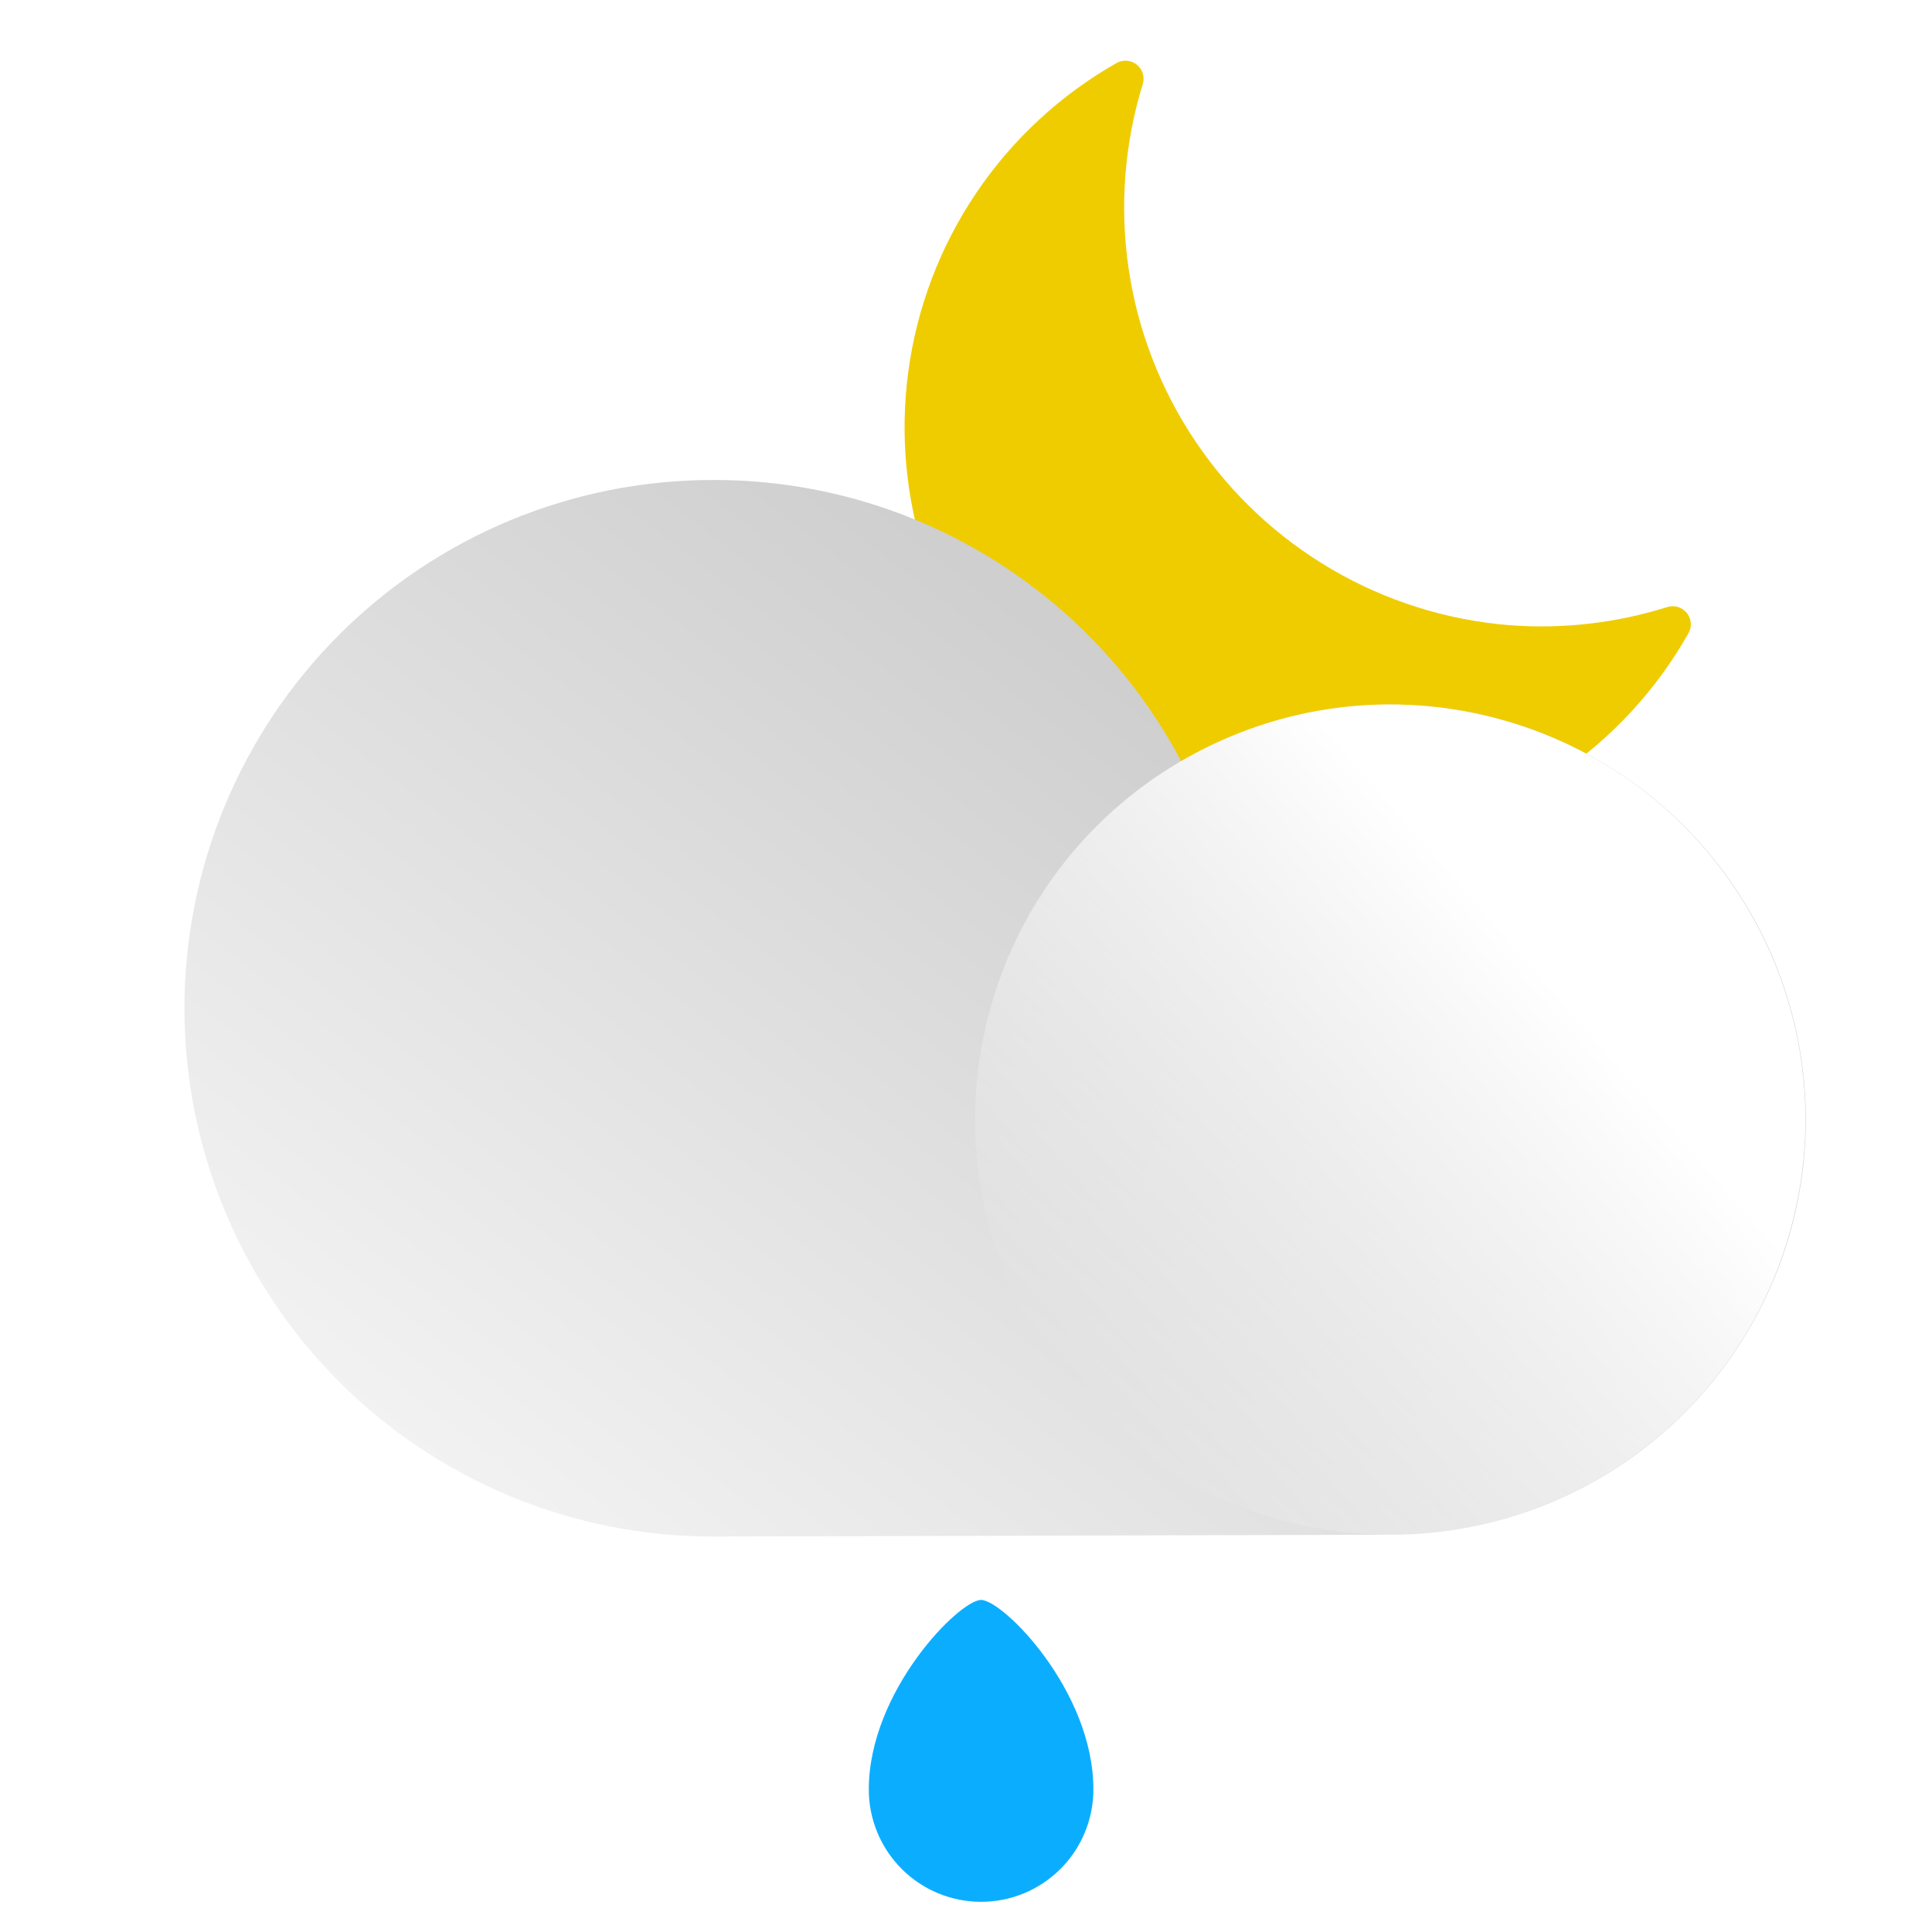
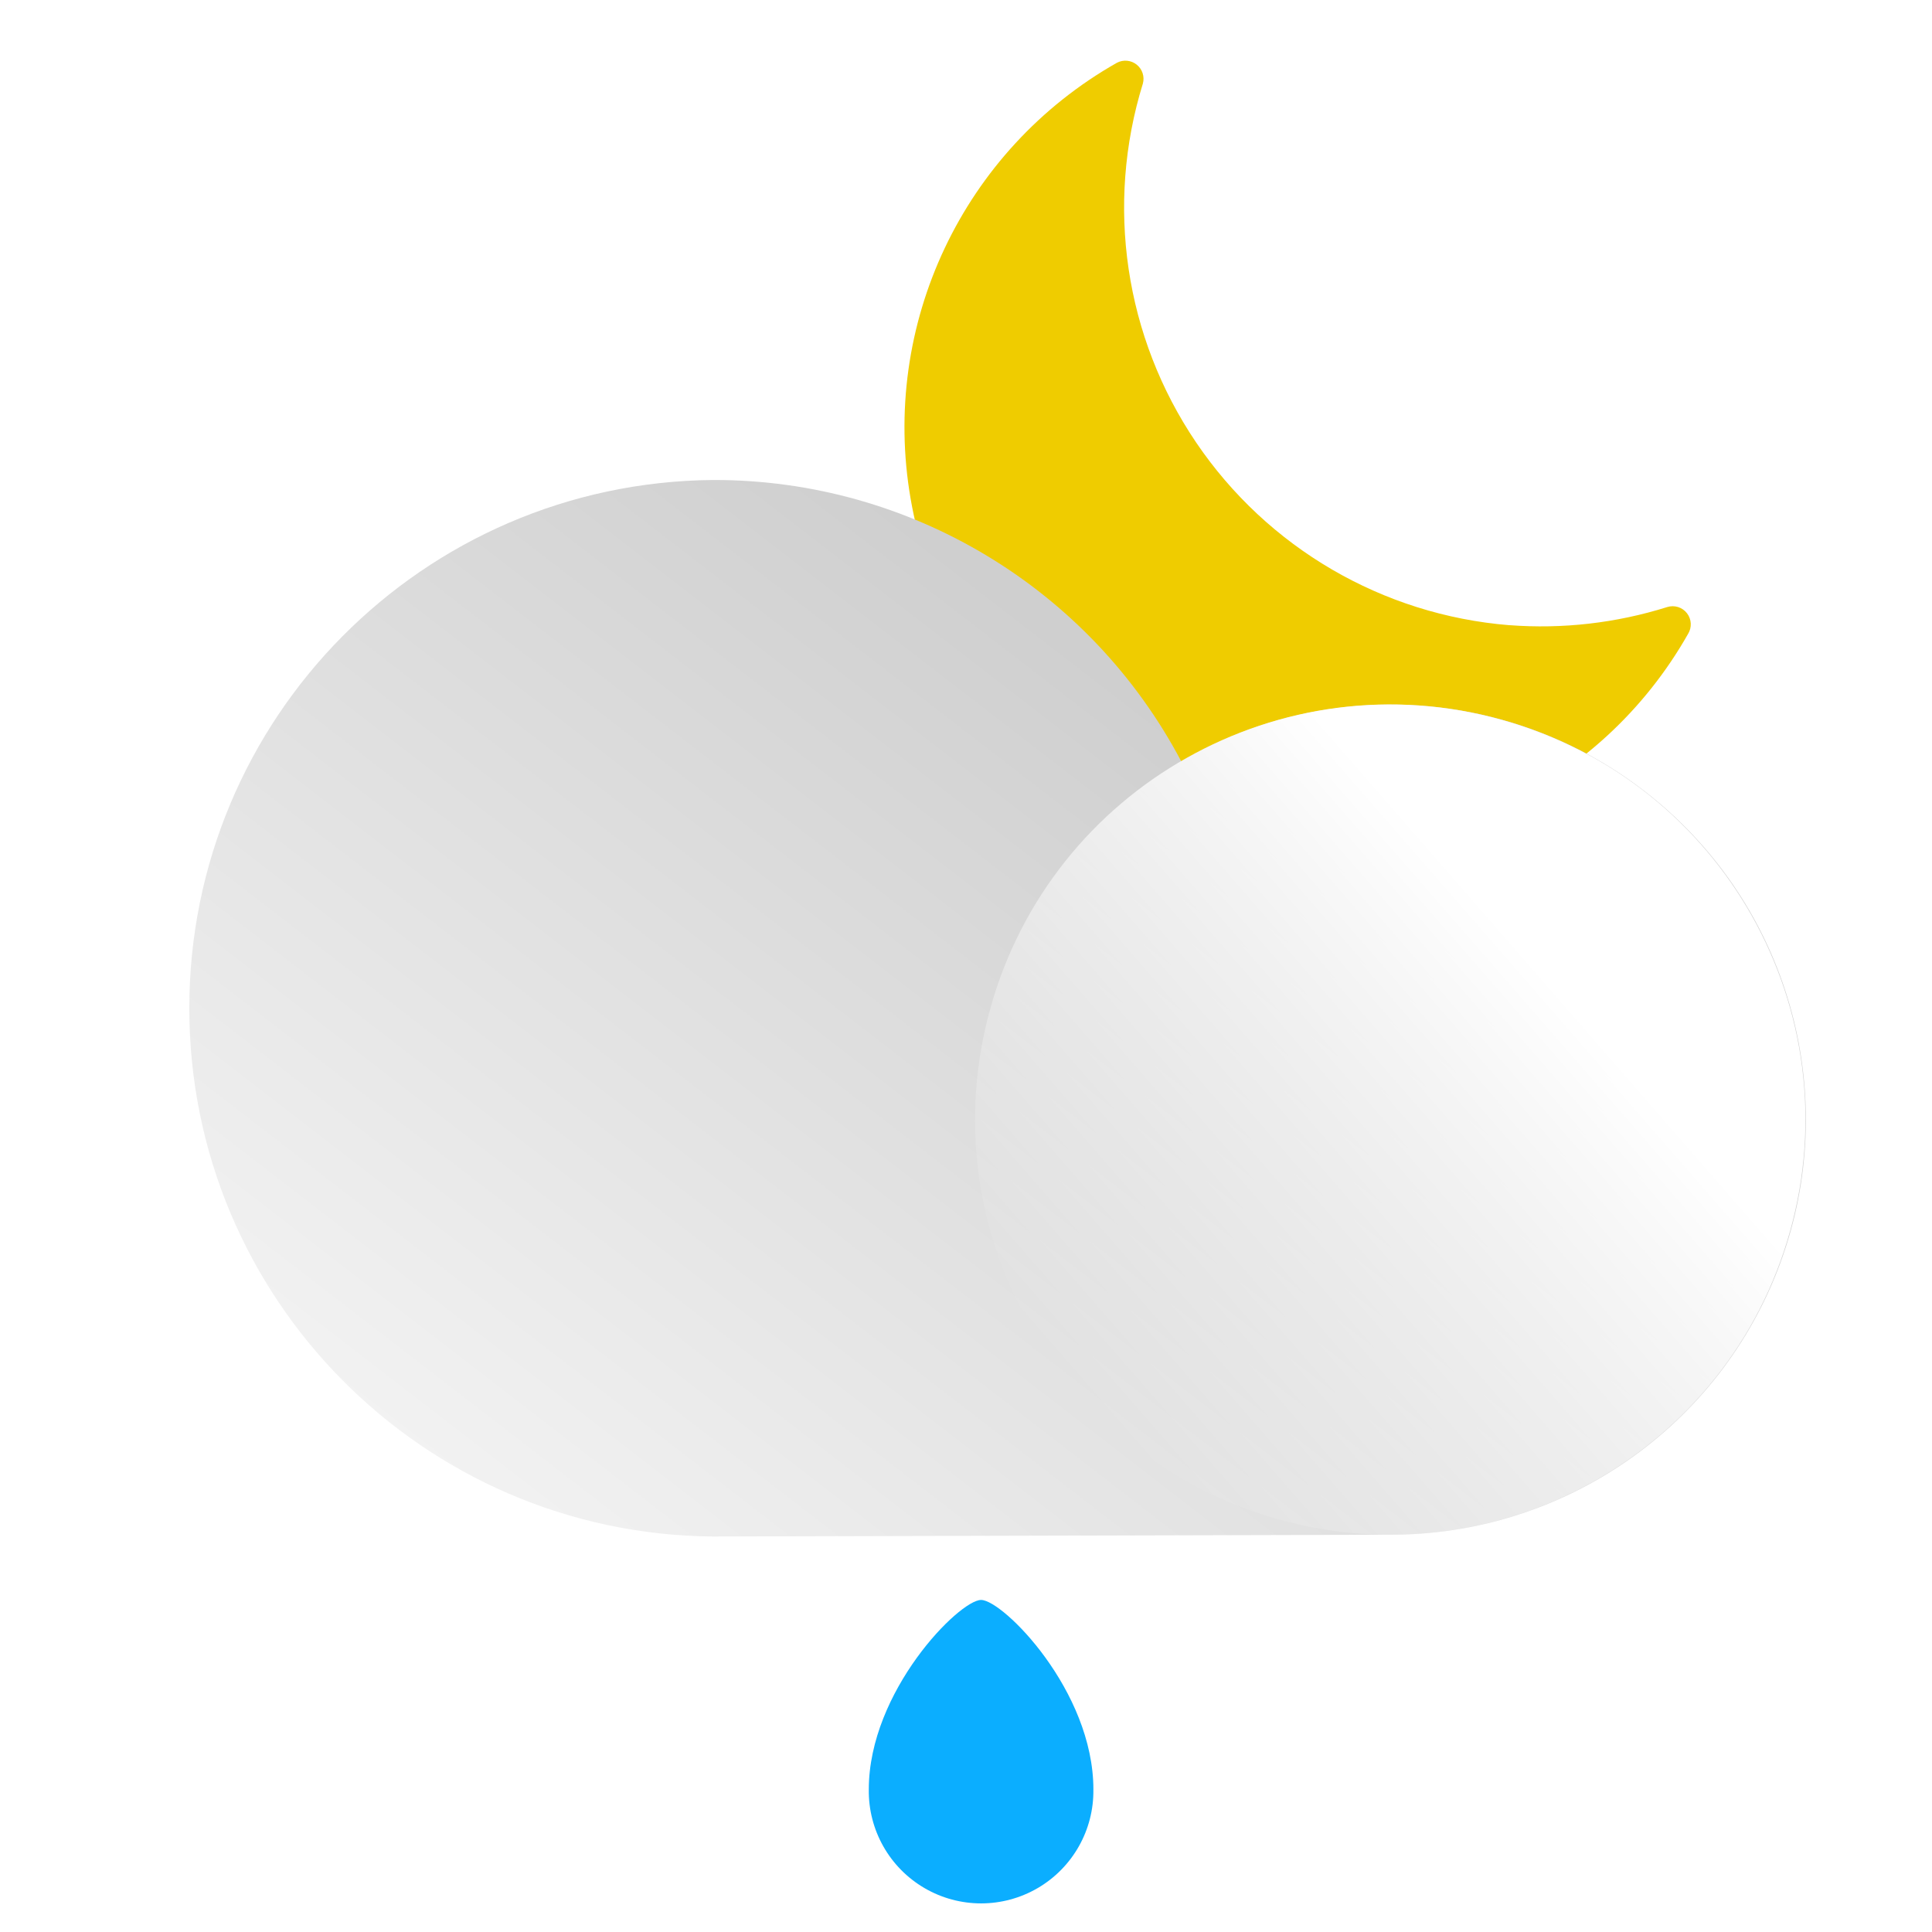
- <svg xmlns="http://www.w3.org/2000/svg" width="86" height="86" viewBox="0 0 86 86" fill="none">
-   <path d="M67.188 27.829C64.402 27.604 61.703 26.756 59.29 25.347C56.876 23.939 54.81 22.006 53.244 19.692C51.678 17.377 50.652 14.741 50.242 11.976C49.832 9.212 50.048 6.392 50.874 3.722C50.916 3.57 50.913 3.409 50.865 3.259C50.816 3.109 50.725 2.977 50.602 2.878C50.479 2.779 50.33 2.719 50.173 2.704C50.016 2.689 49.858 2.721 49.719 2.795C47.219 4.212 45.081 6.187 43.471 8.567C41.86 10.947 40.822 13.666 40.435 16.513C40.049 19.36 40.326 22.258 41.244 24.981C42.162 27.703 43.697 30.177 45.729 32.209C47.761 34.24 50.234 35.775 52.957 36.693C55.679 37.611 58.577 37.888 61.424 37.502C64.272 37.116 66.991 36.077 69.371 34.467C71.75 32.857 73.725 30.718 75.142 28.219C75.23 28.079 75.272 27.916 75.264 27.751C75.256 27.586 75.197 27.428 75.096 27.297C74.995 27.167 74.856 27.071 74.699 27.022C74.541 26.973 74.373 26.973 74.215 27.023C71.945 27.736 69.56 28.01 67.188 27.829Z" fill="#EFCC00" />
-   <path d="M31.793 21.366C36.07 21.364 40.266 22.53 43.929 24.737C47.592 26.944 50.583 30.108 52.581 33.889C55.035 32.455 57.786 31.606 60.622 31.408C63.457 31.21 66.3 31.67 68.929 32.75C71.558 33.83 73.902 35.502 75.78 37.637C77.657 39.771 79.016 42.309 79.753 45.054C80.489 47.8 80.582 50.678 80.024 53.465C79.466 56.252 78.273 58.873 76.537 61.123C74.802 63.374 72.57 65.194 70.016 66.442C67.462 67.689 64.655 68.331 61.813 68.316L31.726 68.397C25.489 68.397 19.508 65.919 15.098 61.509C10.688 57.099 8.21 51.118 8.21 44.881C8.21 38.645 10.688 32.663 15.098 28.253C19.508 23.843 25.489 21.366 31.726 21.366H31.793Z" fill="url(#paint0_linear)" />
-   <path d="M79.679 54.81C82.425 44.982 76.684 34.789 66.856 32.043C57.028 29.297 46.835 35.039 44.089 44.867C41.343 54.694 47.085 64.888 56.913 67.633C66.74 70.379 76.933 64.638 79.679 54.81Z" fill="url(#paint1_linear)" />
-   <path d="M48.671 79.657C48.671 80.314 48.541 80.964 48.29 81.57C48.039 82.177 47.671 82.728 47.206 83.192C46.742 83.656 46.191 84.025 45.585 84.276C44.978 84.527 44.328 84.656 43.672 84.656C43.015 84.656 42.365 84.527 41.759 84.276C41.152 84.025 40.601 83.656 40.137 83.192C39.673 82.728 39.305 82.177 39.054 81.57C38.802 80.964 38.673 80.314 38.673 79.657C38.673 75.277 42.704 71.219 43.672 71.219C44.639 71.219 48.671 75.25 48.671 79.657Z" fill="#0BAEFF" />
+ <svg xmlns="http://www.w3.org/2000/svg" width="86" height="86" fill="none">
+   <path d="M67.188 27.83A18.65 18.65 0 0150.873 3.721a.807.807 0 00-1.155-.927 18.652 18.652 0 1025.423 25.424.807.807 0 00-.927-1.196 18.69 18.69 0 01-7.028.806z" fill="#EFCC00" />
+   <path d="M31.793 21.366a23.502 23.502 0 0120.788 12.523 18.477 18.477 0 119.232 34.427l-30.087.08a23.516 23.516 0 010-47.03h.067z" fill="url(#paint0_linear)" />
+   <path d="M79.68 54.81c2.745-9.828-2.996-20.02-12.824-22.767-9.828-2.746-20.02 2.996-22.767 12.824-2.746 9.828 2.996 20.02 12.824 22.766 9.827 2.746 20.02-2.995 22.766-12.823z" fill="url(#paint1_linear)" />
+   <path d="M48.67 79.657a4.999 4.999 0 11-9.997 0c0-4.38 4.031-8.438 4.999-8.438.967 0 4.999 4.031 4.999 8.439z" fill="#0BAEFF" />
  <defs>
    <linearGradient id="paint0_linear" x1="25.867" y1="70.399" x2="54.207" y2="33.701" gradientUnits="userSpaceOnUse">
      <stop stop-color="#F2F2F2" />
      <stop offset="1" stop-color="#CFCFCF" />
    </linearGradient>
    <linearGradient id="paint1_linear" x1="69.427" y1="43.267" x2="48.019" y2="61.912" gradientUnits="userSpaceOnUse">
-       <stop offset="0.02" stop-color="white" />
-       <stop offset="1" stop-color="white" stop-opacity="0" />
+       <stop offset=".02" stop-color="#fff" />
+       <stop offset="1" stop-color="#fff" stop-opacity="0" />
    </linearGradient>
  </defs>
</svg>
